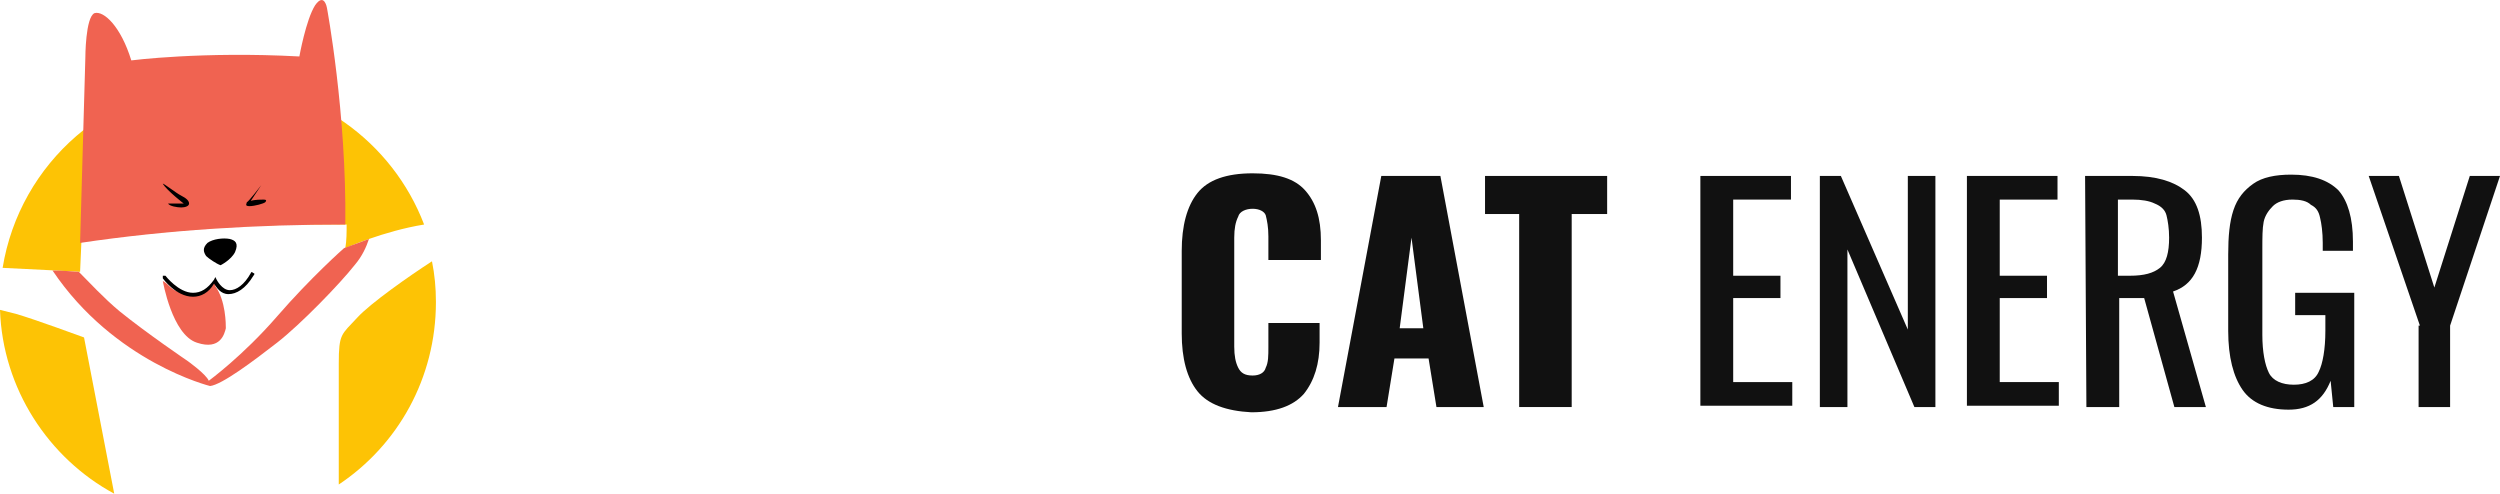
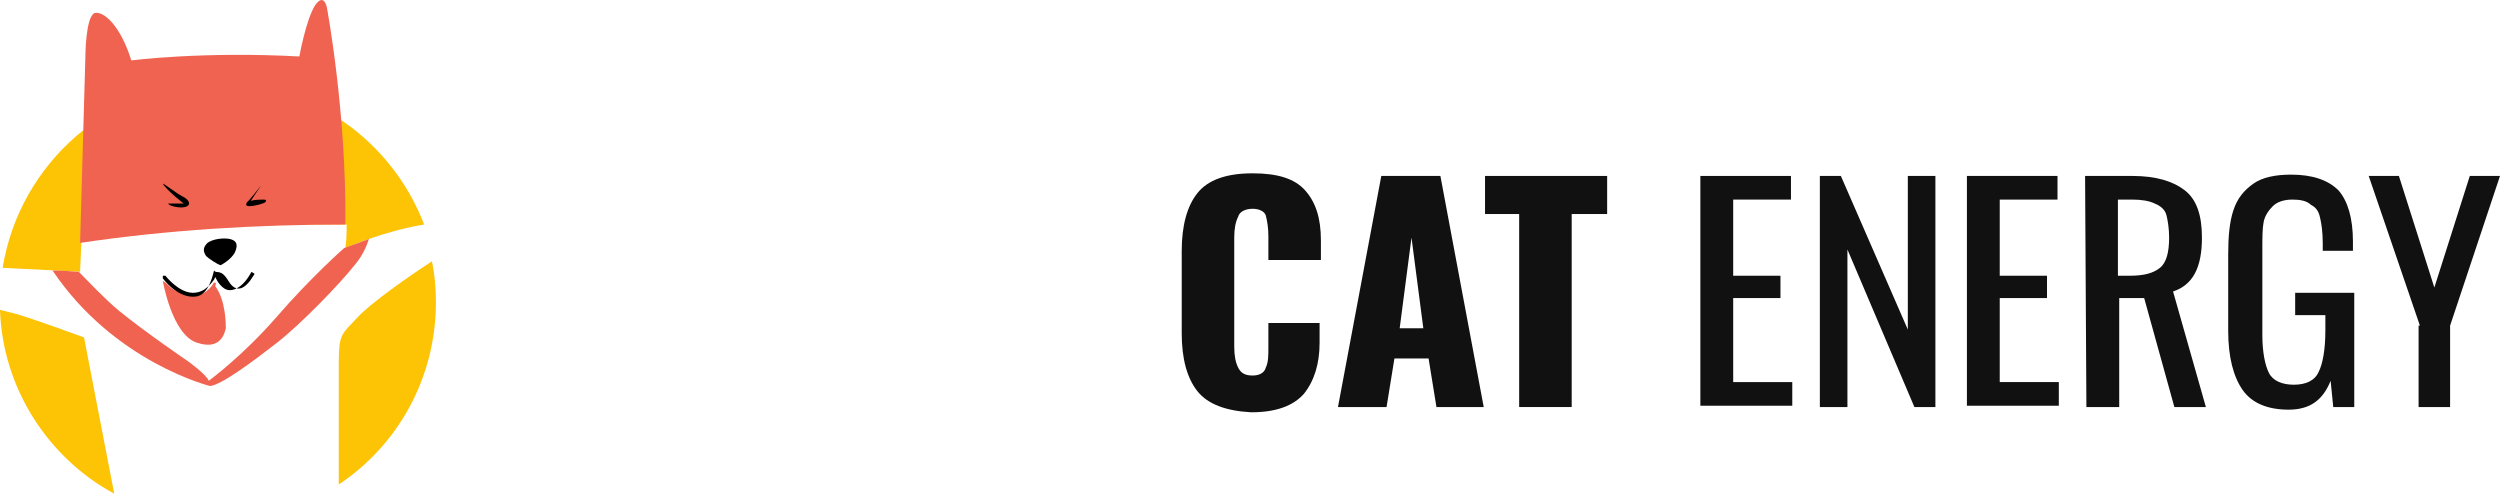
<svg xmlns="http://www.w3.org/2000/svg" version="1.1" id="Layer_1" x="0px" y="0px" viewBox="0 0 190.4 37.6" style="enable-background:new 0 0 190.4 37.6;" xml:space="preserve">
  <style type="text/css">
- 	.st0{fill:#FDC305;}
- 	.st1{fill:#F06351;}
- 	.st2{fill:#111111;}
+   .st0{fill:#FDC305;}
+   .st1{fill:#F06351;}
+   .st2{fill:#111111;}
</style>
  <g>
-     <path class="st0" d="M6.1,20.7l0.1-2.3c6.7-0.9,13.4-1.4,20.2-1.3c0,0.6,0,1.2-0.1,1.8c0,0,2.9-1.3,6-1.8   c-2.4-6.3-8.5-10.8-15.6-10.8c-8.3,0-15.2,6.1-16.5,14.1C2.4,20.5,6.1,20.7,6.1,20.7z" />
-     <path class="st0" d="M27.2,24.2c-1.2,1.3-1.4,1.2-1.4,3.5c0,0.9,0,4.9,0,9.2c4.5-3,7.4-8.1,7.4-13.9c0-1.1-0.1-2.1-0.3-3.1   C31.2,21,28.2,23.1,27.2,24.2z" />
+     <path class="st0" d="M6.1,20.7l0.1-2.3c6.7-0.9,13.4-1.4,20.2-1.3c0,0.6,0,1.2-0.1,1.8c0,0,2.9-1.3,6-1.8 c-2.4-6.3-8.5-10.8-15.6-10.8c-8.3,0-15.2,6.1-16.5,14.1C2.4,20.5,6.1,20.7,6.1,20.7z" />
+     <path class="st0" d="M27.2,24.2c-1.2,1.3-1.4,1.2-1.4,3.5c0,0.9,0,4.9,0,9.2c4.5-3,7.4-8.1,7.4-13.9c0-1.1-0.1-2.1-0.3-3.1 C31.2,21,28.2,23.1,27.2,24.2z" />
    <path class="st0" d="M6.4,25.7c0,0-3.8-1.4-5.2-1.8c-0.4-0.1-0.8-0.2-1.2-0.3c0.2,6,3.7,11.3,8.7,14L6.4,25.7z" />
  </g>
-   <path class="st1" d="M26.3,17.1c0.1-8.5-1.4-16.5-1.4-16.5S24.7-0.6,24,0.4c-0.7,1.1-1.2,3.9-1.2,3.9C15.4,3.9,10,4.6,10,4.6  C9.2,2,7.9,0.8,7.2,1C6.5,1.3,6.5,4.4,6.5,4.4L6.1,18.5C12.8,17.5,19.6,17.1,26.3,17.1z" />
-   <path d="M12.4,14c0-0.1,1,0.7,1.4,0.9s0.6,0.4,0.6,0.6c0,0.2-0.3,0.3-0.6,0.3s-0.9-0.1-1-0.3c0,0,0.6,0,0.9,0H14  C14.1,15.6,12.7,14.5,12.4,14z" />
-   <path d="M19.9,14.1c0,0-1,1.3-1.1,1.3c0,0.1-0.2,0.3,0.2,0.3s1.1-0.2,1.2-0.3s0.1-0.2-0.1-0.2s-0.7,0-1,0.1L19.9,14.1  C19.9,14.1,20,14,19.9,14.1z" />
-   <path d="M16.8,20.2c0,0,0.8-0.4,1.1-1c0.3-0.7,0-0.9-0.4-1c-0.5-0.1-1.3,0-1.7,0.3c-0.4,0.4-0.3,0.7-0.1,1  C15.9,19.7,16.5,20.1,16.8,20.2z" />
-   <path class="st1" d="M16.3,21.5c0,0-0.2,0.4-0.5,0.6c-0.2,0.2-0.6,0.4-1,0.4c-0.6,0-1.1-0.2-1.5-0.4c-0.2-0.1-0.4-0.3-0.5-0.4  c-0.2-0.2-0.4-0.3-0.4-0.3s0.7,4.1,2.6,4.7c1.8,0.6,2.1-0.7,2.2-1.1c0-0.3,0-2.1-0.8-3.2C16.5,21.4,16.4,21.6,16.3,21.5z" />
+   <path class="st1" d="M26.3,17.1c0.1-8.5-1.4-16.5-1.4-16.5S24.7-0.6,24,0.4c-0.7,1.1-1.2,3.9-1.2,3.9C15.4,3.9,10,4.6,10,4.6 C9.2,2,7.9,0.8,7.2,1C6.5,1.3,6.5,4.4,6.5,4.4L6.1,18.5C12.8,17.5,19.6,17.1,26.3,17.1z" />
+   <path d="M12.4,14c0-0.1,1,0.7,1.4,0.9s0.6,0.4,0.6,0.6c0,0.2-0.3,0.3-0.6,0.3s-0.9-0.1-1-0.3c0,0,0.6,0,0.9,0H14 C14.1,15.6,12.7,14.5,12.4,14z" />
+   <path d="M19.9,14.1c0,0-1,1.3-1.1,1.3c0,0.1-0.2,0.3,0.2,0.3s1.1-0.2,1.2-0.3s0.1-0.2-0.1-0.2s-0.7,0-1,0.1L19.9,14.1 C19.9,14.1,20,14,19.9,14.1z" />
+   <path d="M16.8,20.2c0,0,0.8-0.4,1.1-1c0.3-0.7,0-0.9-0.4-1c-0.5-0.1-1.3,0-1.7,0.3c-0.4,0.4-0.3,0.7-0.1,1 C15.9,19.7,16.5,20.1,16.8,20.2z" />
+   <path class="st1" d="M16.3,21.5c0,0-0.2,0.4-0.5,0.6c-0.2,0.2-0.6,0.4-1,0.4c-0.6,0-1.1-0.2-1.5-0.4c-0.2-0.1-0.4-0.3-0.5-0.4 c-0.2-0.2-0.4-0.3-0.4-0.3s0.7,4.1,2.6,4.7c1.8,0.6,2.1-0.7,2.2-1.1c0-0.3,0-2.1-0.8-3.2C16.5,21.4,16.4,21.6,16.3,21.5z" />
  <g>
-     <path d="M14.7,22.6L14.7,22.6c-1.3,0-2.3-1.4-2.3-1.4c0-0.1,0-0.2,0-0.2c0.1,0,0.2,0,0.2,0s1,1.3,2.1,1.3l0,0c0.6,0,1.1-0.3,1.6-1   l0.1-0.2l0.1,0.2c0,0,0.4,0.8,1,0.8c0.5,0,1.1-0.4,1.6-1.3c0-0.1,0.1-0.1,0.2,0c0.1,0,0.1,0.1,0,0.2c-0.6,1-1.3,1.4-1.9,1.4   s-0.9-0.5-1.1-0.8C15.9,22.3,15.3,22.6,14.7,22.6z" />
+     <path d="M14.7,22.6L14.7,22.6c-1.3,0-2.3-1.4-2.3-1.4c0-0.1,0-0.2,0-0.2c0.1,0,0.2,0,0.2,0s1,1.3,2.1,1.3l0,0c0.6,0,1.1-0.3,1.6-1 l0.1-0.2l0.1,0.2c0,0,0.4,0.8,1,0.8c0.5,0,1.1-0.4,1.6-1.3c0-0.1,0.1-0.1,0.2,0c0.1,0,0.1,0.1,0,0.2c-0.6,1-1.3,1.4-1.9,0.4 s-0.9-0.5-1.1-0.8C15.9,22.3,15.3,22.6,14.7,22.6z" />
  </g>
-   <path class="st1" d="M26.2,18.9c0,0-2.5,2.2-5.1,5.2S15.9,29,15.9,29c-0.2-0.5-1.6-1.5-1.6-1.5s-3.1-2.1-5.2-3.8  c-1.2-1-2.3-2.2-3.1-3c-0.3,0-1.1-0.1-2-0.1c4.7,7,12,8.8,12,8.8c0.9-0.1,3.3-1.9,5.1-3.3c1.8-1.4,4.8-4.5,5.9-5.9  c0.6-0.7,0.9-1.4,1.1-2C27,18.6,26.2,18.9,26.2,18.9z" />
+   <path class="st1" d="M26.2,18.9c0,0-2.5,2.2-5.1,5.2S15.9,29,15.9,29c-0.2-0.5-1.6-1.5-1.6-1.5s-3.1-2.1-5.2-3.8 c-1.2-1-2.3-2.2-3.1-3c-0.3,0-1.1-0.1-2-0.1c4.7,7,12,8.8,12,8.8c0.9-0.1,3.3-1.9,5.1-3.3c1.8-1.4,4.8-4.5,5.9-5.9 c0.6-0.7,0.9-1.4,1.1-2C27,18.6,26.2,18.9,26.2,18.9z" />
  <g transform="matrix(1, 0, 0, 1, 90, 10.2)">
-     <path class="st2" d="M1.2,19.6c-0.8-1-1.2-2.5-1.2-4.4V8.9C0,7,0.4,5.5,1.2,4.5S3.4,3,5.4,3c1.9,0,3.2,0.4,4,1.3   c0.8,0.9,1.2,2.1,1.2,3.8v1.5h-4V7.8c0-0.7-0.1-1.2-0.2-1.6c-0.1-0.3-0.5-0.5-1-0.5s-1,0.2-1.1,0.6C4.1,6.7,4,7.2,4,7.9v8.3   c0,0.7,0.1,1.2,0.3,1.6c0.2,0.4,0.5,0.6,1.1,0.6c0.5,0,0.9-0.2,1-0.6c0.2-0.4,0.2-0.9,0.2-1.6v-1.8h3.9v1.5c0,1.6-0.4,2.9-1.2,3.9   c-0.8,0.9-2.1,1.4-4,1.4C3.4,21.1,2,20.6,1.2,19.6z" />
+     <path class="st2" d="M1.2,19.6c-0.8-1-1.2-2.5-1.2-4.4V8.9C0,7,0.4,5.5,1.2,4.5S3.4,3,5.4,3c1.9,0,3.2,0.4,4,1.3c0.8,0.9,1.2,2.1,1.2,3.8v1.5h-4V7.8c0-0.7-0.1-1.2-0.2-1.6c-0.1-0.3-0.5-0.5-1-0.5s-1,0.2-1.1,0.6C4.1,6.7,4,7.2,4,7.9v8.3c0,0.7,0.1,1.2,0.3,1.6c0.2,0.4,0.5,0.6,1.1,0.6c0.5,0,0.9-0.2,1-0.6c0.2-0.4,0.2-0.9,0.2-1.6v-1.8h3.9v1.5c0,1.6-0.4,2.9-1.2,3.9c-0.8,0.9-2.1,1.4-4,1.4C3.4,21.1,2,20.6,1.2,19.6z" />
    <path class="st2" d="M15.2,3.2h4.5L23,20.8h-3.6l-0.6-3.7h-2.6l-0.6,3.7h-3.7L15.2,3.2z M18.4,14.8l-0.9-6.9l-0.9,6.9H18.4z" />
    <path class="st2" d="M25.8,6.1h-2.7V3.2h9.3v2.9h-2.7v14.7h-4V6.1H25.8z" />
    <path class="st2" d="M39.5,3.2h6.9V5H42v5.8h3.6v1.7H42v6.4h4.5v1.8h-7V3.2z" />
    <path class="st2" d="M48.5,3.2h1.7l5.1,11.7V3.2h2.1v17.6h-1.6l-5.1-12v12h-2.1V3.2H48.5z" />
    <path class="st2" d="M59.8,3.2h6.9V5h-4.4v5.8h3.6v1.7h-3.6v6.4h4.5v1.8h-7C59.8,20.7,59.8,3.2,59.8,3.2z" />
-     <path class="st2" d="M68.8,3.2h3.6c1.8,0,3.1,0.4,4,1.1s1.3,1.9,1.3,3.6c0,2.3-0.7,3.6-2.2,4.1l2.5,8.8h-2.4l-2.3-8.3h-1.9v8.3   h-2.5L68.8,3.2L68.8,3.2z M72.2,10.8c1.1,0,1.8-0.2,2.3-0.6C75,9.8,75.2,9,75.2,7.9c0-0.7-0.1-1.3-0.2-1.7s-0.4-0.7-0.9-0.9   c-0.4-0.2-1-0.3-1.7-0.3h-1.1v5.8C71.3,10.8,72.2,10.8,72.2,10.8z" />
-     <path class="st2" d="M80.8,19.5c-0.7-1-1.1-2.5-1.1-4.5V9.2c0-1.4,0.1-2.5,0.4-3.4s0.8-1.5,1.5-2s1.7-0.7,2.9-0.7   c1.6,0,2.8,0.4,3.6,1.2c0.7,0.8,1.1,2.1,1.1,3.9v0.7h-2.3V8.3c0-0.8-0.1-1.5-0.2-1.9c-0.1-0.5-0.3-0.8-0.7-1   C85.7,5.1,85.2,5,84.6,5c-0.7,0-1.2,0.2-1.5,0.5s-0.6,0.7-0.7,1.2s-0.1,1.2-0.1,2.1v6.5c0,1.3,0.2,2.3,0.5,2.9s1,0.9,1.9,0.9   s1.6-0.3,1.9-1c0.3-0.6,0.5-1.7,0.5-3.1v-1.2h-2.3v-1.7h4.5v8.7h-1.6l-0.2-2c-0.6,1.5-1.6,2.2-3.2,2.2C82.7,21,81.5,20.5,80.8,19.5   z" />
+     <path class="st2" d="M68.8,3.2h3.6c1.8,0,3.1,0.4,4,1.1s1.3,1.9,1.3,3.6c0,2.3-0.7,3.6-2.2,4.1l2.5,8.8h-2.4l-2.3-8.3h-1.9v8.3h-2.5L68.8,3.2L68.8,3.2z M72.2,10.8c1.1,0,1.8-0.2,2.3-0.6C75,9.8,75.2,9,75.2,7.9c0-0.7-0.1-1.3-0.2-1.7s-0.4-0.7-0.9-0.9c-0.4-0.2-1-0.3-1.7-0.3h-1.1v5.8C71.3,10.8,72.2,10.8,72.2,10.8z" />
+     <path class="st2" d="M80.8,19.5c-0.7-1-1.1-2.5-1.1-4.5V9.2c0-1.4,0.1-2.5,0.4-3.4s0.8-1.5,1.5-2s1.7-0.7,2.9-0.7c1.6,0,2.8,0.4,3.6,1.2c0.7,0.8,1.1,2.1,1.1,3.9v0.7h-2.3V8.3c0-0.8-0.1-1.5-0.2-1.9c-0.1-0.5-0.3-0.8-0.7-1C85.7,5.1,85.2,5,84.6,5c-0.7,0-1.2,0.2-1.5,0.5s-0.6,0.7-0.7,1.2s-0.1,1.2-0.1,2.1v6.5c0,1.3,0.2,2.3,0.5,2.9s1,0.9,1.9,0.9s1.6-0.3,1.9-1c0.3-0.6,0.5-1.7,0.5-3.1v-1.2h-2.3v-1.7h4.5v8.7h-1.6l-0.2-2c-0.6,1.5-1.6,2.2-3.2,2.2C82.7,21,81.5,20.5,80.8,19.5 z" />
    <path class="st2" d="M94.3,14.6L90.4,3.2h2.3l2.7,8.5l2.7-8.5h2.3l-3.8,11.4v6.2h-2.4v-6.2H94.3z" />
  </g>
</svg>
